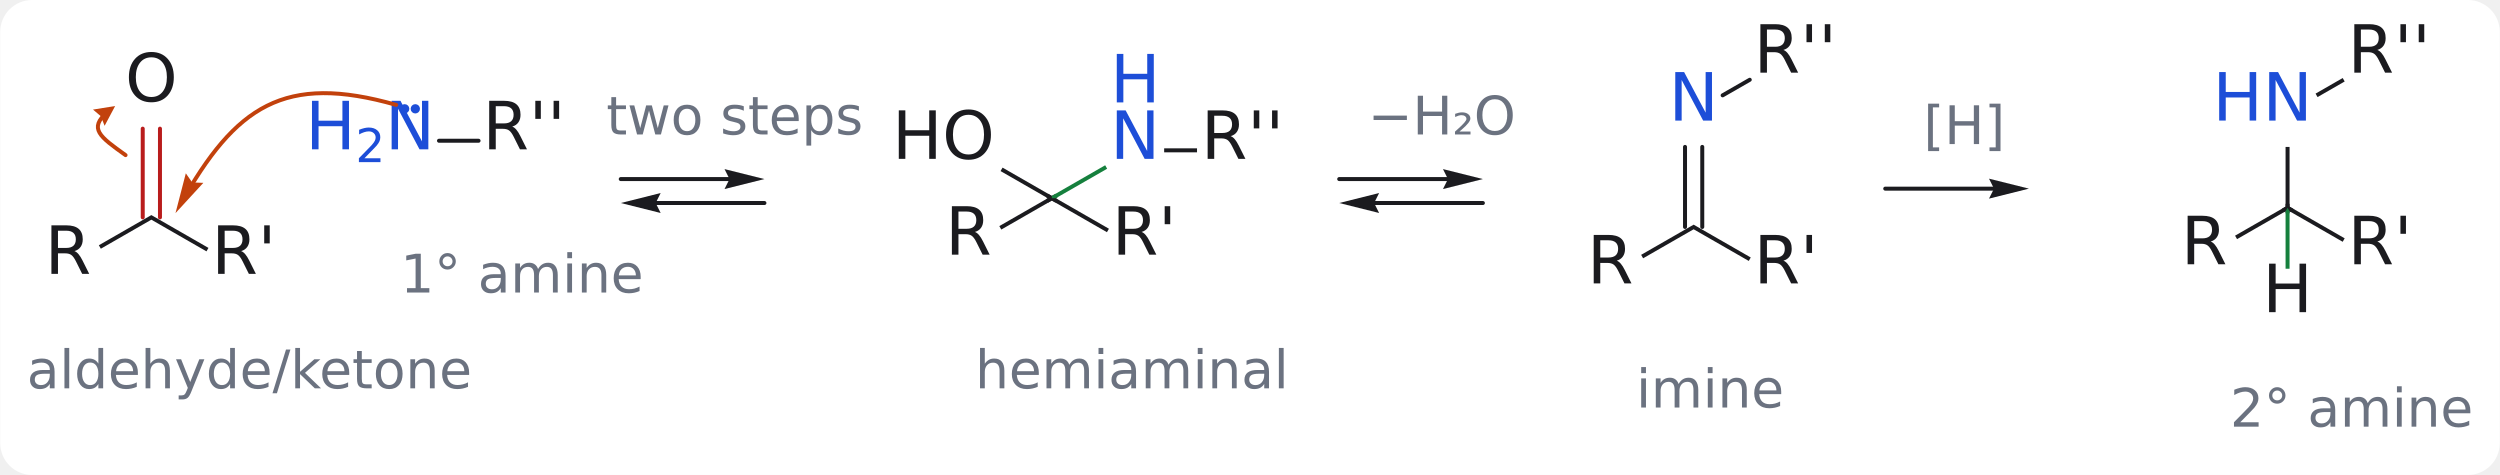
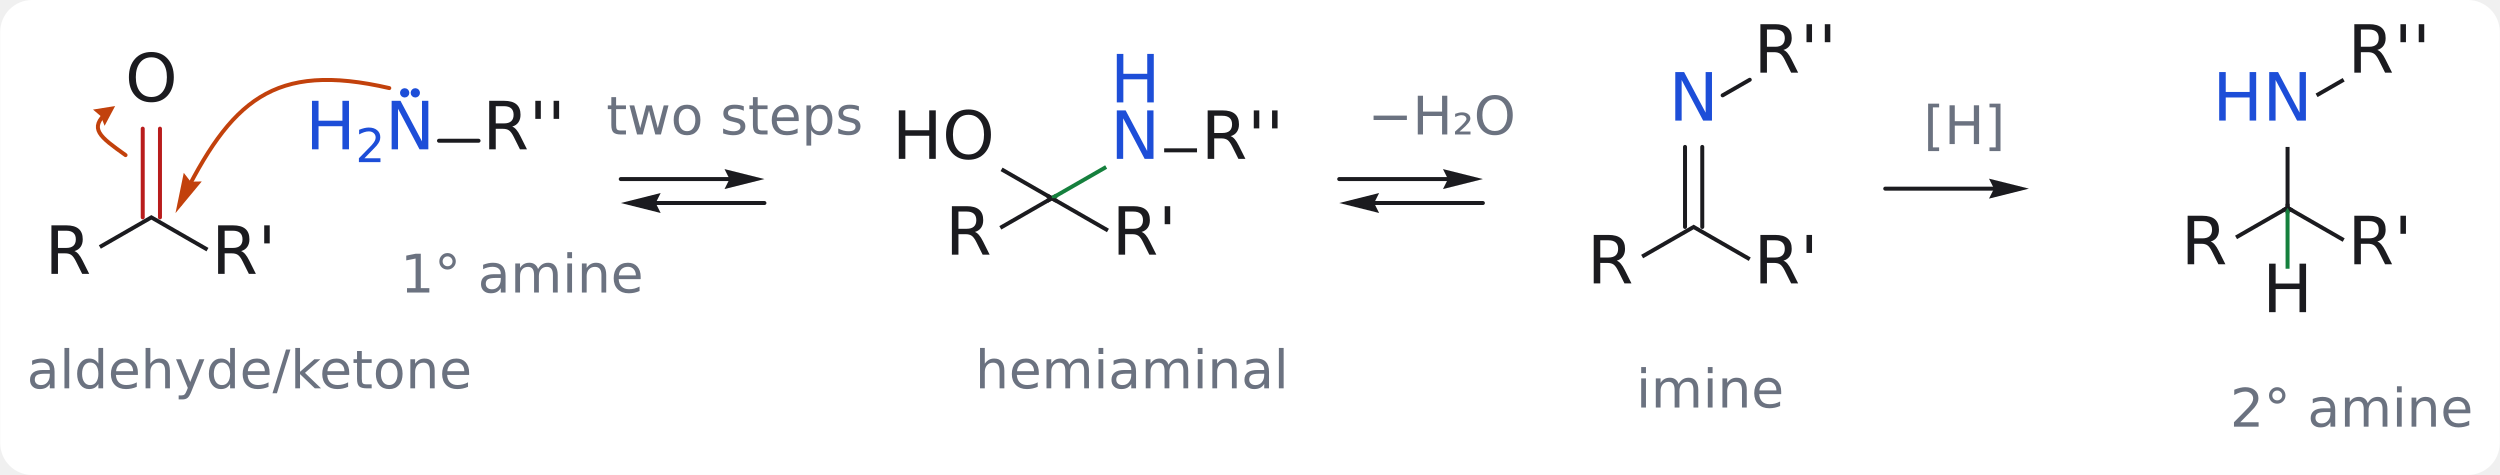
<svg xmlns="http://www.w3.org/2000/svg" viewBox="-66.267 -86.909 1095.917 208.242" width="679" height="129">
  <style>.c-ink.fill{fill:#1b1b1f}.c-ink.stroke{stroke:#1b1b1f}.c-arrow.fill{fill:#c2410c}.c-arrow.stroke{stroke:#c2410c}.c-nu.fill{fill:#1d4ed8}.c-nu.stroke{stroke:#1d4ed8}.c-el.fill{fill:#b91c1c}.c-el.stroke{stroke:#b91c1c}.c-good.fill{fill:#15803d}.c-good.stroke{stroke:#15803d}.c-muted.fill{fill:#6b7280}.c-muted.stroke{stroke:#6b7280}.card{fill:#ffffff}@media (prefers-color-scheme: dark){.c-ink.fill{fill:#e6e6ea}.c-ink.stroke{stroke:#e6e6ea}.c-arrow.fill{fill:#ff9f5a}.c-arrow.stroke{stroke:#ff9f5a}.c-nu.fill{fill:#8ab4ff}.c-nu.stroke{stroke:#8ab4ff}.c-el.fill{fill:#ff8a8a}.c-el.stroke{stroke:#ff8a8a}.c-good.fill{fill:#6ee7a0}.c-good.stroke{stroke:#6ee7a0}.c-muted.fill{fill:#9ca3af}.c-muted.stroke{stroke:#9ca3af}.card{fill:#1e1e1e}}</style>
  <rect class="card" x="-66.267" y="-86.909" width="1095.917" height="208.242" rx="14" />
  <path class="c-el stroke" d="M-3.78 8.4 L-3.78 -30.503 " fill="none" stroke-width="1.75" stroke-linecap="round" stroke-linejoin="round" />
  <path class="c-el stroke" d="M3.78 8.4 L3.78 -30.503 " fill="none" stroke-width="1.75" stroke-linecap="round" stroke-linejoin="round" />
  <line class="c-ink stroke" x1="126.113" y1="-25.2" x2="143.463" y2="-25.2" stroke-width="1.75" stroke-linecap="round" />
  <line class="c-ink stroke" x1="672.42" y1="12.6" x2="672.42" y2="-22.502" stroke-width="1.75" stroke-linecap="round" />
  <line class="c-ink stroke" x1="679.98" y1="12.6" x2="679.98" y2="-22.502" stroke-width="1.75" stroke-linecap="round" />
  <line class="c-ink stroke" x1="688.913" y1="-45.106" x2="700.803" y2="-51.94" stroke-width="1.75" stroke-linecap="round" />
  <path class="c-ink fill stroke" d="M394.8 -1.009 L393.157 -1.953 L392.285 -0.436 L393.044 0 L394.8 0 Z M396.556 0 L397.315 -0.436 L396.443 -1.953 L394.8 -1.009 L394.8 0 Z M393.044 0 L392.285 0.436 L393.157 1.953 L394.8 1.009 L394.8 0 Z M394.8 1.009 L396.443 1.953 L397.315 0.436 L396.556 0 L394.8 0 Z " stroke-width="0" stroke-linecap="round" stroke-linejoin="round" />
  <path class="c-ink fill stroke" d="M937.475 3.694 L937.475 2.45 L935.725 2.45 L935.725 3.694 L936.6 4.2 Z M935.725 3.694 L934.094 4.631 L934.966 6.148 L935.725 5.712 L936.6 4.2 Z M937.475 5.712 L938.234 6.148 L939.106 4.631 L937.475 3.694 L936.6 4.2 Z M935.725 5.712 L935.725 6.587 L937.475 6.587 L937.475 5.712 L936.6 4.2 Z " stroke-width="0" stroke-linecap="round" stroke-linejoin="round" />
  <path class="c-ink fill stroke" d="M0 7.391 L-23.017 20.619 L-22.145 22.136 L-0 9.409 Z M0 9.409 L24.167 23.298 L25.039 21.781 L-0 7.391 Z M394.8 -1.009 L373.204 -13.421 L372.332 -11.904 L393.044 0 L394.8 0 Z M444.053 -20.125 L458.463 -20.125 L458.463 -21.875 L444.053 -21.875 Z M393.044 0 L371.783 12.219 L372.655 13.736 L394.8 1.009 L394.8 0 Z M394.8 1.009 L418.967 14.898 L419.839 13.381 L396.556 0 L394.8 0 Z M676.2 11.591 L653.183 24.819 L654.055 26.336 L676.2 13.609 Z M676.2 13.609 L700.367 27.498 L701.239 25.981 L676.2 11.591 Z M937.475 3.694 L937.475 -22.502 L935.725 -22.502 L935.725 3.694 L936.6 4.2 Z M949.749 -44.348 L961.639 -51.181 L960.767 -52.698 L948.877 -45.865 Z M935.725 3.694 L913.583 16.419 L914.455 17.936 L935.725 5.712 L936.6 4.2 Z M937.475 5.712 L960.767 19.098 L961.639 17.581 L937.475 3.694 L936.6 4.2 Z " stroke-width="0" stroke-linecap="round" stroke-linejoin="round" />
  <path class="c-good fill stroke" d="M396.556 0 L419.063 -12.935 L418.191 -14.452 L394.8 -1.009 L394.8 0 Z M935.725 5.712 L935.725 30.902 L937.475 30.902 L937.475 5.712 L936.6 4.2 Z " stroke-width="0" stroke-linecap="round" stroke-linejoin="round" />
  <text class="c-ink fill" xml:space="preserve" x="-11.479" y="-62.656" font-family="DejaVu Sans, Noto Sans CJK KR, Noto Sans CJK JP, sans-serif" font-size="29.167" font-weight="normal" font-style="normal" text-decoration="none" dominant-baseline="text-before-edge">O</text>
  <text class="c-ink fill" xml:space="preserve" x="-46.673" y="12.958" font-family="DejaVu Sans, Noto Sans CJK KR, Noto Sans CJK JP, sans-serif" font-size="29.167" font-weight="normal" font-style="normal" text-decoration="none" dominant-baseline="text-before-edge">R</text>
  <text class="c-ink fill" xml:space="preserve" x="26.407" y="12.958" font-family="DejaVu Sans, Noto Sans CJK KR, Noto Sans CJK JP, sans-serif" font-size="29.167" font-weight="normal" font-style="normal" text-decoration="none" dominant-baseline="text-before-edge">R'</text>
  <text class="c-nu fill" xml:space="preserve" x="102.491" y="-41.642" font-family="DejaVu Sans, Noto Sans CJK KR, Noto Sans CJK JP, sans-serif" font-size="29.167" font-weight="normal" font-style="normal" text-decoration="none" dominant-baseline="text-before-edge">N</text>
  <text class="c-nu fill" xml:space="preserve" x="67.569" y="-41.642" font-family="DejaVu Sans, Noto Sans CJK KR, Noto Sans CJK JP, sans-serif" font-size="29.167" font-weight="normal" font-style="normal" text-decoration="none" dominant-baseline="text-before-edge">H</text>
  <text class="c-nu fill" xml:space="preserve" x="89.501" y="-29.975" font-family="DejaVu Sans, Noto Sans CJK KR, Noto Sans CJK JP, sans-serif" font-size="20.417" font-weight="normal" font-style="normal" text-decoration="none" dominant-baseline="text-before-edge">2</text>
-   <path class="c-nu fill stroke" d="M112.233 -39.2 C112.233 -38.556 111.711 -38.033 111.067 -38.033 C110.422 -38.033 109.9 -38.556 109.9 -39.2 C109.9 -39.844 110.422 -40.367 111.067 -40.367 C111.711 -40.367 112.233 -39.844 112.233 -39.2 Z " stroke-width="1.75" stroke-linecap="round" stroke-linejoin="round" />
-   <path class="c-nu fill stroke" d="M116.9 -39.2 C116.9 -38.556 116.378 -38.033 115.733 -38.033 C115.089 -38.033 114.567 -38.556 114.567 -39.2 C114.567 -39.844 115.089 -40.367 115.733 -40.367 C116.378 -40.367 116.9 -39.844 116.9 -39.2 Z " stroke-width="1.75" stroke-linecap="round" stroke-linejoin="round" />
+   <path class="c-nu fill stroke" d="M112.233 -46.2 C112.233 -45.556 111.711 -45.033 111.067 -45.033 C110.422 -45.033 109.9 -45.556 109.9 -46.2 C109.9 -46.844 110.422 -47.367 111.067 -47.367 C111.711 -47.367 112.233 -46.844 112.233 -46.2 Z " stroke-width="1.75" stroke-linecap="round" stroke-linejoin="round" />
+   <path class="c-nu fill stroke" d="M116.9 -46.2 C116.9 -45.556 116.378 -45.033 115.733 -45.033 C115.089 -45.033 114.567 -45.556 114.567 -46.2 C114.567 -46.844 115.089 -47.367 115.733 -47.367 C116.378 -47.367 116.9 -46.844 116.9 -46.2 Z " stroke-width="1.75" stroke-linecap="round" stroke-linejoin="round" />
  <text class="c-ink fill" xml:space="preserve" x="145.267" y="-41.642" font-family="DejaVu Sans, Noto Sans CJK KR, Noto Sans CJK JP, sans-serif" font-size="29.167" font-weight="normal" font-style="normal" text-decoration="none" dominant-baseline="text-before-edge">R''</text>
  <text class="c-ink fill" xml:space="preserve" x="346.781" y="-37.456" font-family="DejaVu Sans, Noto Sans CJK KR, Noto Sans CJK JP, sans-serif" font-size="29.167" font-weight="normal" font-style="normal" text-decoration="none" dominant-baseline="text-before-edge">O</text>
  <text class="c-ink fill" xml:space="preserve" x="324.849" y="-37.456" font-family="DejaVu Sans, Noto Sans CJK KR, Noto Sans CJK JP, sans-serif" font-size="29.167" font-weight="normal" font-style="normal" text-decoration="none" dominant-baseline="text-before-edge">H</text>
  <text class="c-nu fill" xml:space="preserve" x="420.431" y="-37.442" font-family="DejaVu Sans, Noto Sans CJK KR, Noto Sans CJK JP, sans-serif" font-size="29.167" font-weight="normal" font-style="normal" text-decoration="none" dominant-baseline="text-before-edge">N</text>
  <text class="c-nu fill" xml:space="preserve" x="420.431" y="-62.204" font-family="DejaVu Sans, Noto Sans CJK KR, Noto Sans CJK JP, sans-serif" font-size="29.167" font-weight="normal" font-style="normal" text-decoration="none" dominant-baseline="text-before-edge">H</text>
  <text class="c-ink fill" xml:space="preserve" x="460.267" y="-37.442" font-family="DejaVu Sans, Noto Sans CJK KR, Noto Sans CJK JP, sans-serif" font-size="29.167" font-weight="normal" font-style="normal" text-decoration="none" dominant-baseline="text-before-edge">R''</text>
  <text class="c-ink fill" xml:space="preserve" x="348.127" y="4.558" font-family="DejaVu Sans, Noto Sans CJK KR, Noto Sans CJK JP, sans-serif" font-size="29.167" font-weight="normal" font-style="normal" text-decoration="none" dominant-baseline="text-before-edge">R</text>
  <text class="c-ink fill" xml:space="preserve" x="421.207" y="4.558" font-family="DejaVu Sans, Noto Sans CJK KR, Noto Sans CJK JP, sans-serif" font-size="29.167" font-weight="normal" font-style="normal" text-decoration="none" dominant-baseline="text-before-edge">R'</text>
  <text class="c-nu fill" xml:space="preserve" x="665.291" y="-54.242" font-family="DejaVu Sans, Noto Sans CJK KR, Noto Sans CJK JP, sans-serif" font-size="29.167" font-weight="normal" font-style="normal" text-decoration="none" dominant-baseline="text-before-edge">N</text>
  <text class="c-ink fill" xml:space="preserve" x="702.607" y="-75.242" font-family="DejaVu Sans, Noto Sans CJK KR, Noto Sans CJK JP, sans-serif" font-size="29.167" font-weight="normal" font-style="normal" text-decoration="none" dominant-baseline="text-before-edge">R''</text>
  <text class="c-ink fill" xml:space="preserve" x="629.527" y="17.158" font-family="DejaVu Sans, Noto Sans CJK KR, Noto Sans CJK JP, sans-serif" font-size="29.167" font-weight="normal" font-style="normal" text-decoration="none" dominant-baseline="text-before-edge">R</text>
  <text class="c-ink fill" xml:space="preserve" x="702.607" y="17.158" font-family="DejaVu Sans, Noto Sans CJK KR, Noto Sans CJK JP, sans-serif" font-size="29.167" font-weight="normal" font-style="normal" text-decoration="none" dominant-baseline="text-before-edge">R'</text>
  <text class="c-nu fill" xml:space="preserve" x="925.691" y="-54.242" font-family="DejaVu Sans, Noto Sans CJK KR, Noto Sans CJK JP, sans-serif" font-size="29.167" font-weight="normal" font-style="normal" text-decoration="none" dominant-baseline="text-before-edge">N</text>
  <text class="c-nu fill" xml:space="preserve" x="903.759" y="-54.242" font-family="DejaVu Sans, Noto Sans CJK KR, Noto Sans CJK JP, sans-serif" font-size="29.167" font-weight="normal" font-style="normal" text-decoration="none" dominant-baseline="text-before-edge">H</text>
  <text class="c-ink fill" xml:space="preserve" x="963.007" y="-75.242" font-family="DejaVu Sans, Noto Sans CJK KR, Noto Sans CJK JP, sans-serif" font-size="29.167" font-weight="normal" font-style="normal" text-decoration="none" dominant-baseline="text-before-edge">R''</text>
  <text class="c-ink fill" xml:space="preserve" x="889.927" y="8.758" font-family="DejaVu Sans, Noto Sans CJK KR, Noto Sans CJK JP, sans-serif" font-size="29.167" font-weight="normal" font-style="normal" text-decoration="none" dominant-baseline="text-before-edge">R</text>
  <text class="c-ink fill" xml:space="preserve" x="963.007" y="8.758" font-family="DejaVu Sans, Noto Sans CJK KR, Noto Sans CJK JP, sans-serif" font-size="29.167" font-weight="normal" font-style="normal" text-decoration="none" dominant-baseline="text-before-edge">R'</text>
  <text class="c-ink fill" xml:space="preserve" x="925.634" y="29.758" font-family="DejaVu Sans, Noto Sans CJK KR, Noto Sans CJK JP, sans-serif" font-size="29.167" font-weight="normal" font-style="normal" text-decoration="none" dominant-baseline="text-before-edge">H</text>
  <path class="c-ink stroke" d="M205.8 -8.4 L264.425 -8.4 " fill="none" stroke-width="1.75" stroke-linecap="round" stroke-linejoin="round" />
  <path class="c-ink fill stroke" d="M268.8 -8.4 L251.3 -12.775 L253.488 -8.4 L251.3 -4.025 Z " stroke-width="0" stroke-linecap="round" stroke-linejoin="round" />
  <path class="c-ink stroke" d="M268.8 2.1 L210.175 2.1 " fill="none" stroke-width="1.75" stroke-linecap="round" stroke-linejoin="round" />
  <path class="c-ink fill stroke" d="M205.8 2.1 L223.3 6.475 L221.113 2.1 L223.3 -2.275 Z " stroke-width="0" stroke-linecap="round" stroke-linejoin="round" />
  <path class="c-ink stroke" d="M520.8 -8.4 L579.425 -8.4 " fill="none" stroke-width="1.75" stroke-linecap="round" stroke-linejoin="round" />
  <path class="c-ink fill stroke" d="M583.8 -8.4 L566.3 -12.775 L568.487 -8.4 L566.3 -4.025 Z " stroke-width="0" stroke-linecap="round" stroke-linejoin="round" />
  <path class="c-ink stroke" d="M583.8 2.1 L525.175 2.1 " fill="none" stroke-width="1.75" stroke-linecap="round" stroke-linejoin="round" />
  <path class="c-ink fill stroke" d="M520.8 2.1 L538.3 6.475 L536.112 2.1 L538.3 -2.275 Z " stroke-width="0" stroke-linecap="round" stroke-linejoin="round" />
  <path class="c-ink stroke" d="M760.2 -4.2 L818.825 -4.2 " fill="none" stroke-width="1.75" stroke-linecap="round" stroke-linejoin="round" />
  <path class="c-ink fill stroke" d="M823.2 -4.2 L805.7 -8.575 L807.888 -4.2 L805.7 0.175 Z " stroke-width="0" stroke-linecap="round" stroke-linejoin="round" />
-   <path class="c-arrow stroke" d="M107.354 -40.921 C58.286 -54.889 36.912 -40.437 12.704 2.702 " fill="none" stroke-width="1.75" stroke-linecap="round" stroke-linejoin="round" />
-   <path class="c-arrow fill stroke" d="M10.587 6.533 L22.798 -6.744 L17.91 -6.915 L15.114 -10.928 Z " stroke-width="0" stroke-linecap="round" stroke-linejoin="round" />
+   <path class="c-arrow stroke" d="M104.321 -48.288 C53.405 -59.996 34.853 -42.899 12.498 2.595 " fill="none" stroke-width="1.75" stroke-linecap="round" stroke-linejoin="round" />
+   <path class="c-arrow fill stroke" d="M10.587 6.533 L22.101 -7.352 L17.21 -7.273 L14.212 -11.137 Z " stroke-width="0" stroke-linecap="round" stroke-linejoin="round" />
  <path class="c-arrow stroke" d="M-11.31 -18.9 C-22.713 -27.045 -27.567 -30.56 -19.327 -37.733 " fill="none" stroke-width="1.75" stroke-linecap="round" stroke-linejoin="round" />
  <path class="c-arrow fill stroke" d="M-15.876 -40.422 L-25.58 -38.867 L-22.142 -35.946 L-20.494 -31.746 Z " stroke-width="0" stroke-linecap="round" stroke-linejoin="round" />
  <text class="c-muted fill" xml:space="preserve" x="199.5" y="-44.1" font-family="DejaVu Sans, Noto Sans CJK KR, Noto Sans CJK JP, sans-serif" font-size="23.333" font-weight="normal" font-style="normal" text-decoration="none" dominant-baseline="text-before-edge">two steps</text>
  <text class="c-muted fill" xml:space="preserve" x="533.4" y="-44.1" font-family="DejaVu Sans, Noto Sans CJK KR, Noto Sans CJK JP, sans-serif" font-size="23.333" font-weight="normal" font-style="normal" text-decoration="none" dominant-baseline="text-before-edge">−H₂O</text>
  <text class="c-muted fill" xml:space="preserve" x="777" y="-39.9" font-family="DejaVu Sans, Noto Sans CJK KR, Noto Sans CJK JP, sans-serif" font-size="23.333" font-weight="normal" font-style="normal" text-decoration="none" dominant-baseline="text-before-edge">[H]</text>
  <text class="c-muted fill" xml:space="preserve" x="-54.6" y="67.2" font-family="DejaVu Sans, Noto Sans CJK KR, Noto Sans CJK JP, sans-serif" font-size="23.333" font-weight="normal" font-style="normal" text-decoration="none" dominant-baseline="text-before-edge">aldehyde/ketone</text>
  <text class="c-muted fill" xml:space="preserve" x="109.2" y="25.2" font-family="DejaVu Sans, Noto Sans CJK KR, Noto Sans CJK JP, sans-serif" font-size="23.333" font-weight="normal" font-style="normal" text-decoration="none" dominant-baseline="text-before-edge">1° amine</text>
  <text class="c-muted fill" xml:space="preserve" x="361.2" y="67.2" font-family="DejaVu Sans, Noto Sans CJK KR, Noto Sans CJK JP, sans-serif" font-size="23.333" font-weight="normal" font-style="normal" text-decoration="none" dominant-baseline="text-before-edge">hemiaminal</text>
  <text class="c-muted fill" xml:space="preserve" x="651" y="75.6" font-family="DejaVu Sans, Noto Sans CJK KR, Noto Sans CJK JP, sans-serif" font-size="23.333" font-weight="normal" font-style="normal" text-decoration="none" dominant-baseline="text-before-edge">imine</text>
  <text class="c-muted fill" xml:space="preserve" x="911.4" y="84" font-family="DejaVu Sans, Noto Sans CJK KR, Noto Sans CJK JP, sans-serif" font-size="23.333" font-weight="normal" font-style="normal" text-decoration="none" dominant-baseline="text-before-edge">2° amine</text>
</svg>
